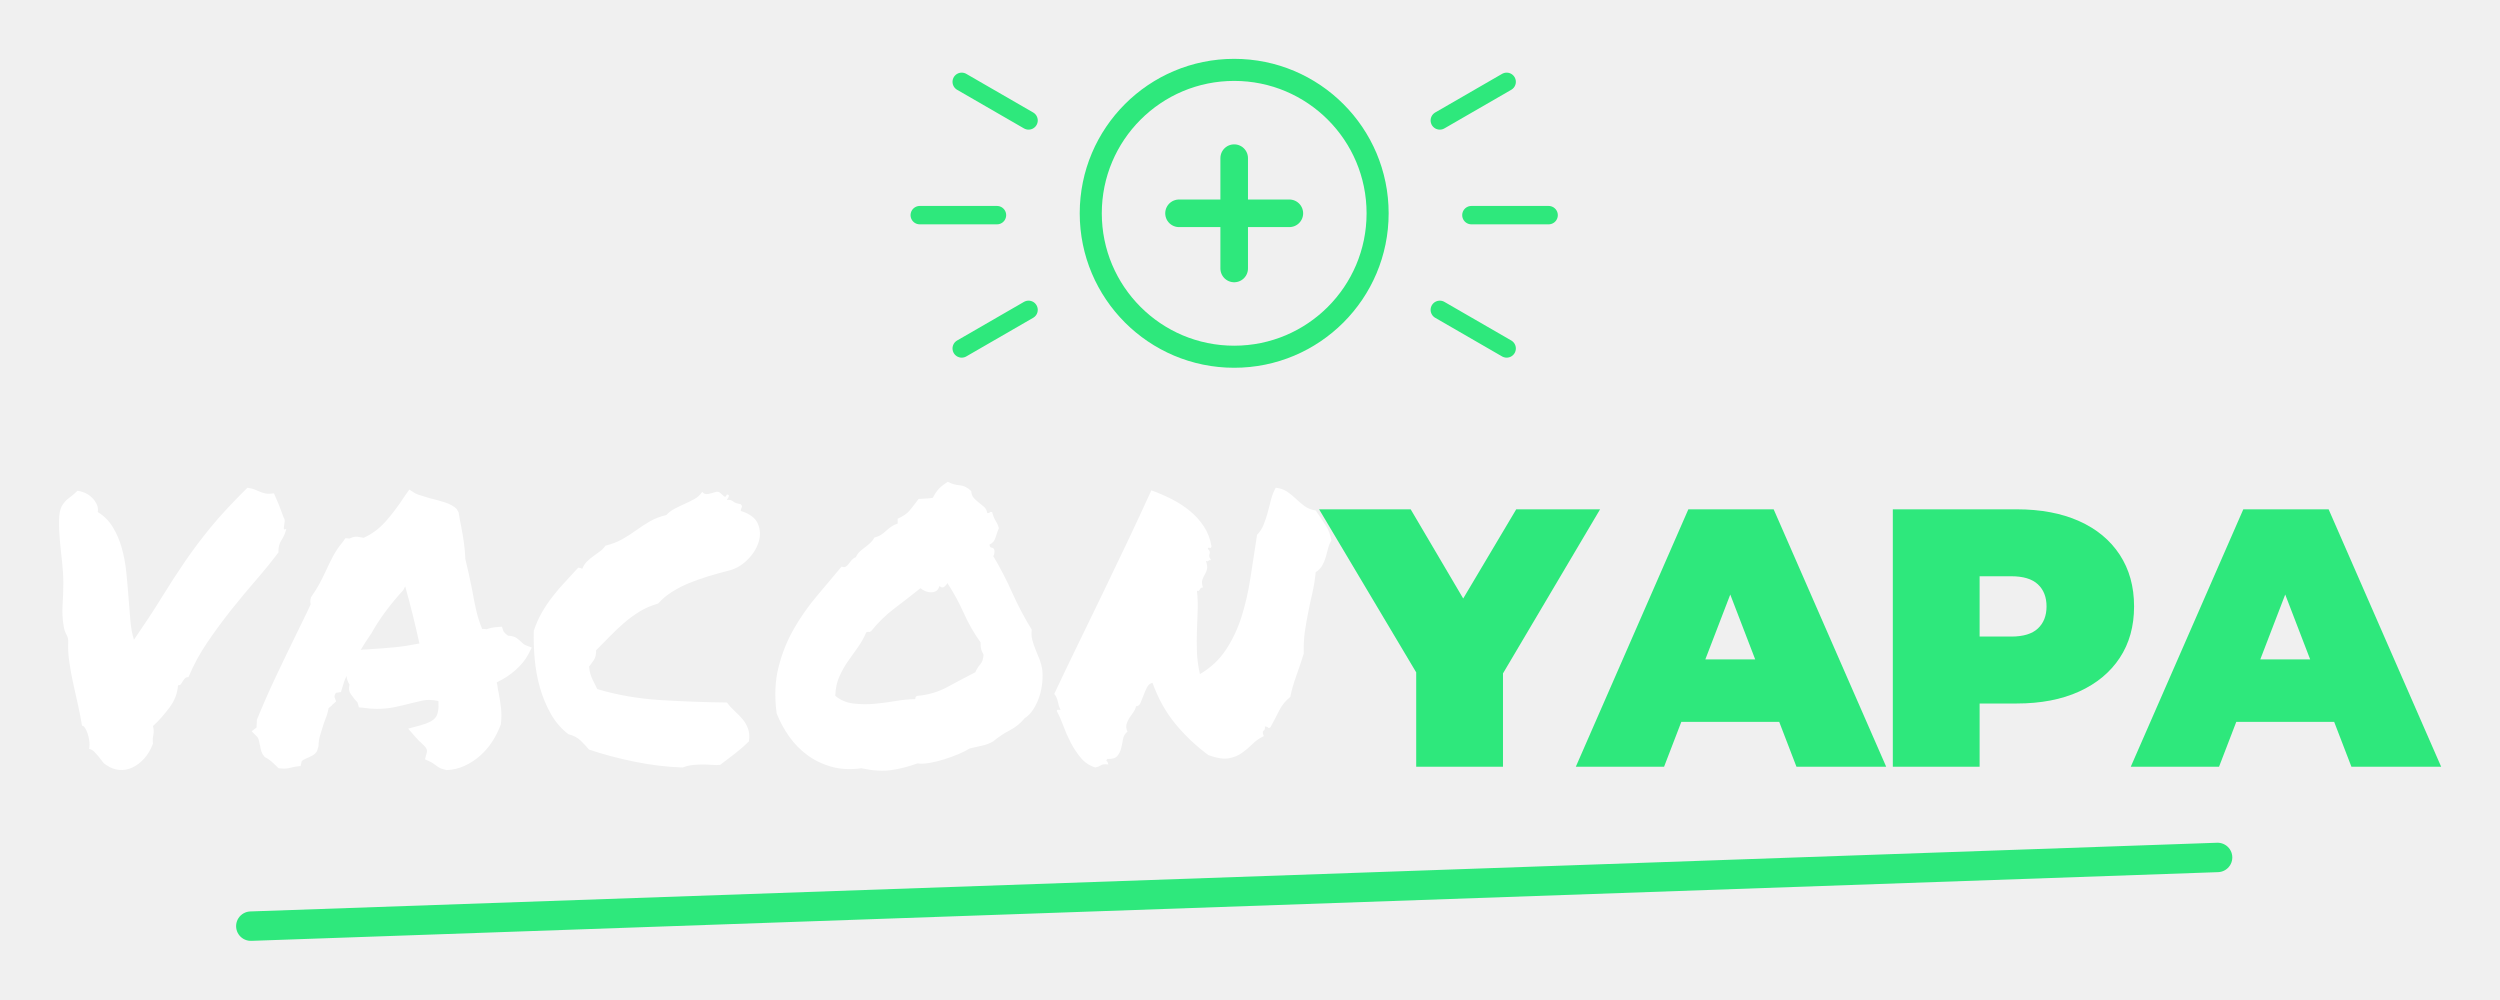
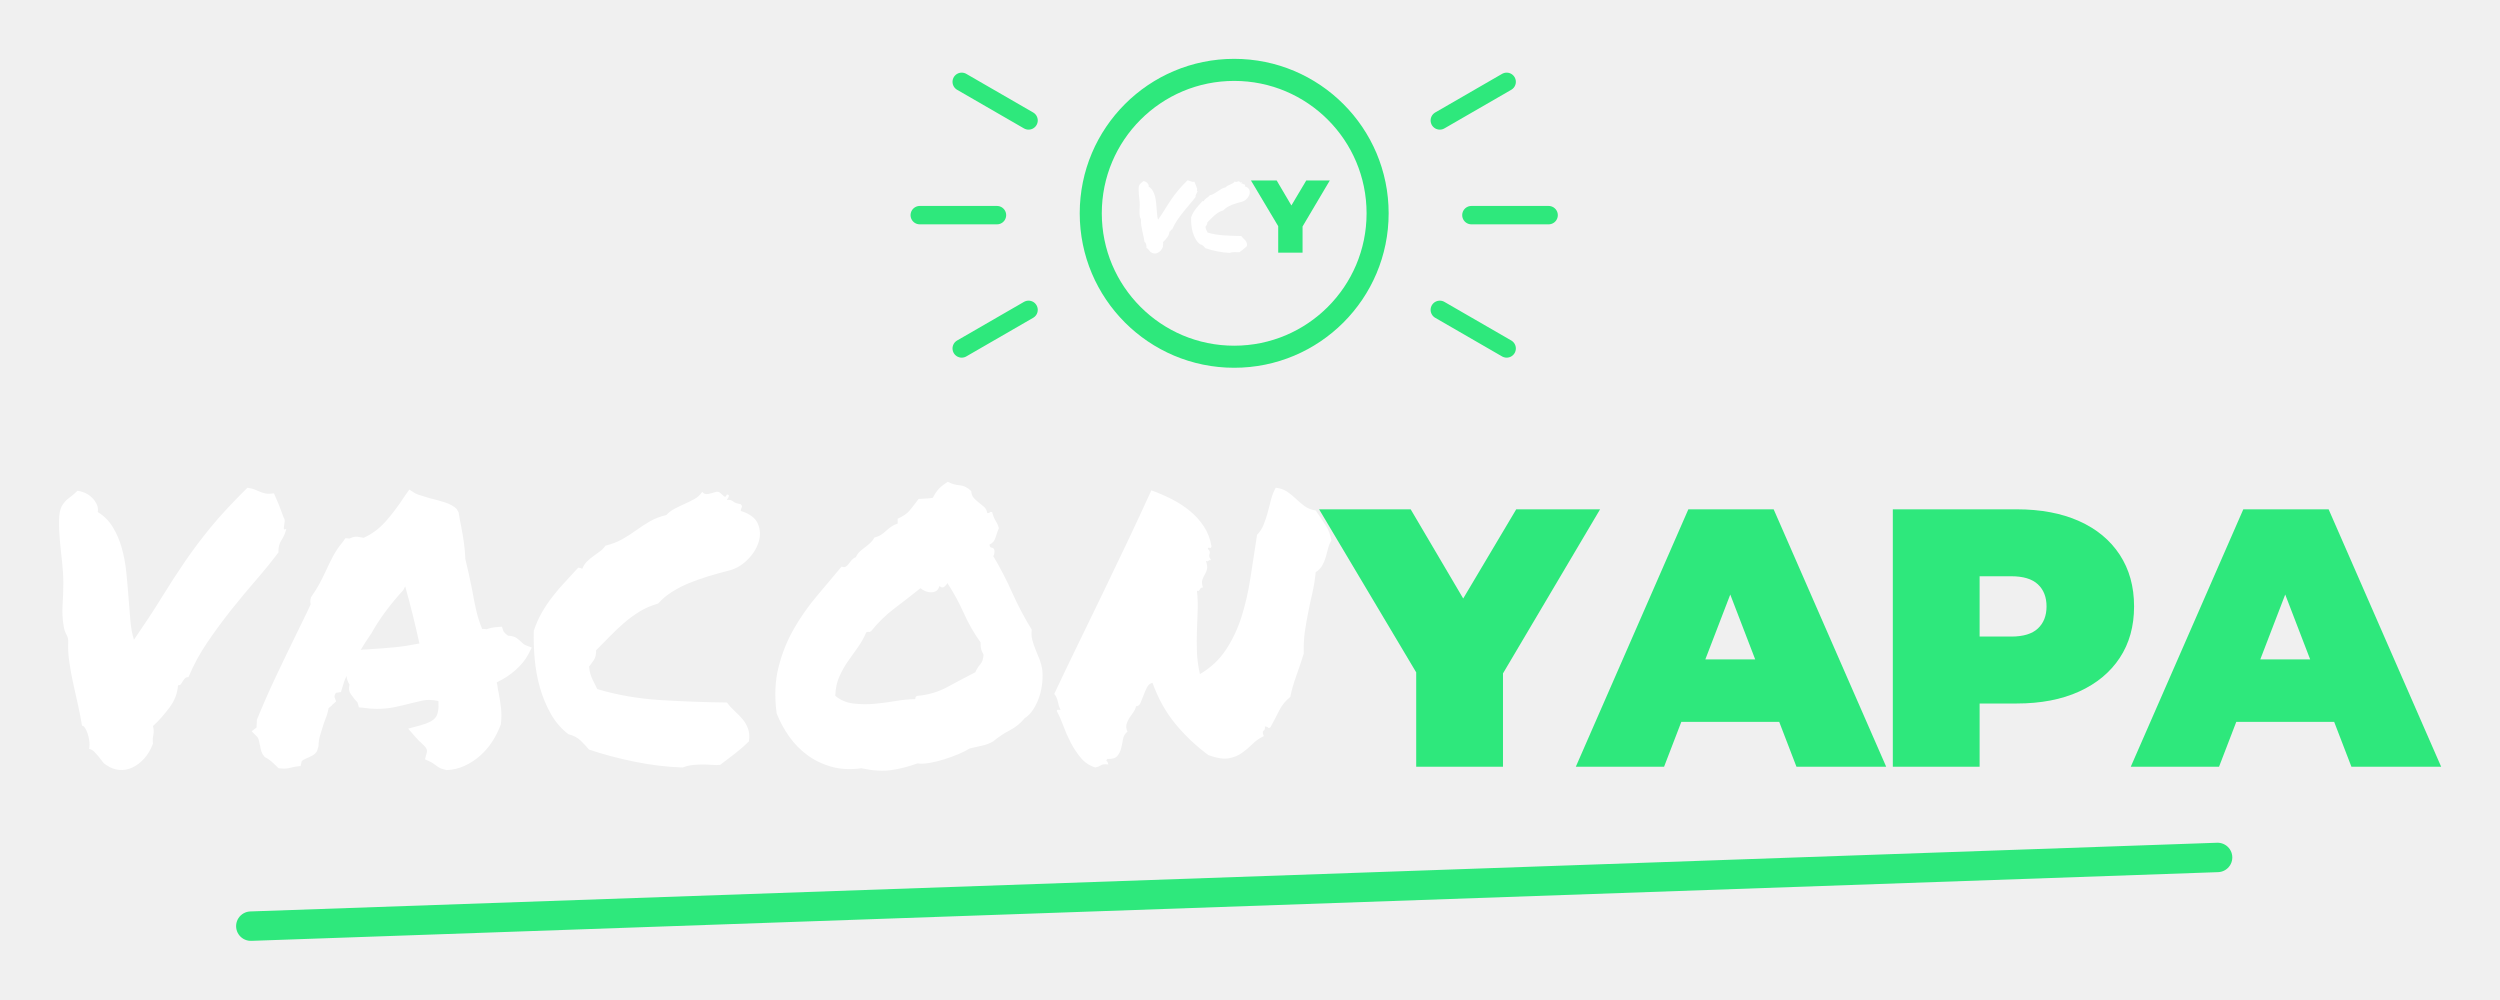
<svg xmlns="http://www.w3.org/2000/svg" viewBox="-9.3 -208.49 679.78 271.83" width="679.78" height="271.83" role="img" aria-label="VACONYAPA">
  <circle cx="326.29" cy="-150.49" r="39" fill="none" stroke="#2EE87C" stroke-width="6" />
-   <line x1="311.29" y1="-150.49" x2="341.29" y2="-150.49" stroke="#2EE87C" stroke-width="7.5" stroke-linecap="round" />
-   <line x1="326.29" y1="-165.49" x2="326.29" y2="-135.49" stroke="#2EE87C" stroke-width="7.5" stroke-linecap="round" />
+   <path fill="#FFFFFF" d="M300.63 -149.69Q300.5 -150.43 300.55 -151.22Q300.61 -152.01 300.61 -152.75Q300.61 -153.46 300.51 -154.26Q300.42 -155.06 300.36 -155.8Q300.29 -156.54 300.3 -157.16Q300.32 -157.78 300.48 -158.12Q300.69 -158.52 301 -158.74Q301.32 -158.96 301.61 -159.25Q301.95 -159.2 302.23 -159.06Q302.5 -158.91 302.7 -158.69Q302.9 -158.46 302.99 -158.23Q303.08 -157.99 303.03 -157.75Q303.69 -157.36 304.1 -156.69Q304.51 -156.01 304.73 -155.21Q304.95 -154.41 305.05 -153.51Q305.14 -152.61 305.2 -151.74Q305.27 -150.88 305.34 -150.1Q305.4 -149.32 305.59 -148.74Q306.75 -150.43 307.55 -151.73Q308.35 -153.04 309.17 -154.23Q309.99 -155.43 311 -156.67Q312.02 -157.91 313.6 -159.46Q313.94 -159.41 314.12 -159.33Q314.31 -159.25 314.49 -159.18Q314.68 -159.1 314.89 -159.06Q315.1 -159.02 315.47 -159.07Q315.6 -158.75 315.66 -158.61Q315.73 -158.46 315.78 -158.33Q315.84 -158.2 315.92 -157.99Q315.99 -157.78 316.15 -157.36Q316.23 -157.25 316.22 -157.08Q316.21 -156.91 316.18 -156.78Q316.15 -156.65 316.17 -156.57Q316.18 -156.49 316.34 -156.57Q316.23 -156.12 315.99 -155.76Q315.76 -155.41 315.78 -154.91Q315.07 -153.96 314.2 -152.96Q313.33 -151.96 312.46 -150.86Q311.59 -149.77 310.79 -148.6Q309.99 -147.42 309.43 -146.11Q309.28 -146.11 309.2 -146.03Q309.12 -145.95 309.05 -145.84Q308.99 -145.74 308.92 -145.63Q308.85 -145.53 308.7 -145.53Q308.64 -144.68 308.08 -143.93Q307.51 -143.18 306.93 -142.65Q306.98 -142.44 306.98 -142.31Q306.98 -142.18 306.96 -142.05Q306.93 -141.92 306.92 -141.77Q306.9 -141.63 306.93 -141.42Q306.69 -140.78 306.31 -140.36Q305.93 -139.94 305.48 -139.73Q305.03 -139.52 304.56 -139.56Q304.09 -139.6 303.66 -139.89Q303.48 -139.99 303.35 -140.18Q303.22 -140.36 303.07 -140.53Q302.93 -140.71 302.78 -140.85Q302.64 -141 302.43 -141.05Q302.48 -141.31 302.44 -141.6Q302.4 -141.89 302.32 -142.13Q302.24 -142.37 302.14 -142.52Q302.03 -142.68 301.92 -142.68Q301.82 -143.34 301.65 -144.12Q301.48 -144.89 301.31 -145.66Q301.13 -146.42 301.03 -147.16Q300.92 -147.9 300.95 -148.53Q300.98 -148.85 300.83 -149.1Q300.69 -149.35 300.63 -149.69ZM317.03 -142.08Q316.26 -142.65 315.78 -143.52Q315.29 -144.39 315.01 -145.37Q314.74 -146.34 314.64 -147.38Q314.55 -148.43 314.58 -149.37Q314.81 -150.09 315.16 -150.68Q315.5 -151.27 315.92 -151.81Q316.34 -152.35 316.8 -152.84Q317.27 -153.33 317.71 -153.83Q317.87 -153.83 318 -153.75Q318.11 -154.04 318.32 -154.25Q318.53 -154.46 318.77 -154.63Q319 -154.8 319.24 -154.97Q319.48 -155.14 319.64 -155.38Q320.3 -155.54 320.81 -155.83Q321.32 -156.12 321.8 -156.46Q322.27 -156.8 322.77 -157.09Q323.27 -157.38 323.93 -157.54Q324.17 -157.8 324.52 -157.99Q324.88 -158.17 325.24 -158.33Q325.59 -158.49 325.92 -158.67Q326.25 -158.86 326.46 -159.18Q326.62 -158.96 326.91 -159.03Q327.2 -159.1 327.44 -159.18Q327.59 -159.2 327.7 -159.12Q327.8 -159.04 327.9 -158.95Q327.99 -158.86 328.05 -158.83Q328.12 -158.81 328.2 -158.99Q328.41 -158.96 328.32 -158.81Q328.23 -158.65 328.2 -158.6Q328.46 -158.65 328.63 -158.5Q328.81 -158.36 329.17 -158.31Q329.31 -158.17 329.25 -158.09Q329.2 -158.02 329.17 -157.83Q330.12 -157.54 330.39 -156.92Q330.65 -156.3 330.44 -155.63Q330.23 -154.96 329.66 -154.39Q329.1 -153.83 328.41 -153.64Q327.59 -153.43 326.9 -153.22Q326.2 -153.01 325.55 -152.75Q324.91 -152.48 324.34 -152.13Q323.77 -151.77 323.35 -151.3Q322.61 -151.09 322.02 -150.72Q321.43 -150.35 320.91 -149.9Q320.4 -149.45 319.93 -148.97Q319.45 -148.48 318.98 -148Q318.98 -147.56 318.82 -147.32Q318.66 -147.08 318.48 -146.84Q318.53 -146.34 318.7 -145.99Q318.87 -145.63 319.06 -145.26Q321.16 -144.63 323.52 -144.49Q325.88 -144.34 328.2 -144.31Q328.44 -144 328.74 -143.72Q329.04 -143.45 329.29 -143.16Q329.54 -142.87 329.69 -142.48Q329.83 -142.1 329.75 -141.57Q329.31 -141.13 328.78 -140.72Q328.25 -140.31 327.73 -139.91Q327.49 -139.89 327.16 -139.91Q326.83 -139.94 326.47 -139.94Q326.12 -139.94 325.76 -139.9Q325.41 -139.86 325.09 -139.73Q323.43 -139.78 321.69 -140.14Q319.95 -140.49 318.48 -141Q318.19 -141.34 317.87 -141.64Q317.56 -141.94 317.03 -142.08Z" />
+   <path fill="#2EE87C" d="M338.26 -139.78L338.26 -148.4L339.78 -144.44L330.85 -159.42L337.84 -159.42L343.87 -149.18L339.8 -149.18L345.89 -159.42L352.29 -159.42L343.42 -144.44L344.88 -148.4L344.88 -139.78Z" />
  <line x1="252.2" y1="-186.24" x2="270.38" y2="-175.74" stroke="#2EE87C" stroke-width="5" stroke-linecap="round" />
  <line x1="240.79" y1="-149.99" x2="261.79" y2="-149.99" stroke="#2EE87C" stroke-width="5" stroke-linecap="round" />
  <line x1="252.2" y1="-113.74" x2="270.38" y2="-124.24" stroke="#2EE87C" stroke-width="5" stroke-linecap="round" />
  <line x1="382.2" y1="-175.74" x2="400.38" y2="-186.24" stroke="#2EE87C" stroke-width="5" stroke-linecap="round" />
  <line x1="390.79" y1="-149.99" x2="411.79" y2="-149.99" stroke="#2EE87C" stroke-width="5" stroke-linecap="round" />
  <line x1="382.2" y1="-124.24" x2="400.38" y2="-113.74" stroke="#2EE87C" stroke-width="5" stroke-linecap="round" />
  <path fill="#FFFFFF" d="M8.02 -38.19Q7.52 -41.03 7.72 -44.08Q7.92 -47.12 7.92 -49.97Q7.92 -52.71 7.57 -55.81Q7.21 -58.91 6.96 -61.75Q6.7 -64.59 6.75 -66.98Q6.8 -69.37 7.41 -70.69Q8.23 -72.21 9.45 -73.07Q10.66 -73.94 11.78 -75.05Q13.1 -74.85 14.17 -74.29Q15.23 -73.73 16 -72.87Q16.76 -72.01 17.11 -71.09Q17.47 -70.18 17.27 -69.27Q19.8 -67.74 21.38 -65.15Q22.95 -62.56 23.82 -59.46Q24.68 -56.37 25.04 -52.91Q25.39 -49.46 25.64 -46.11Q25.9 -42.76 26.15 -39.76Q26.41 -36.77 27.12 -34.53Q31.59 -41.03 34.68 -46.06Q37.78 -51.09 40.93 -55.71Q44.08 -60.33 47.99 -65.1Q51.9 -69.88 57.99 -75.87Q59.31 -75.66 60.02 -75.36Q60.73 -75.05 61.45 -74.75Q62.16 -74.45 62.97 -74.29Q63.78 -74.14 65.2 -74.34Q65.71 -73.12 65.96 -72.57Q66.22 -72.01 66.42 -71.5Q66.62 -70.99 66.93 -70.18Q67.23 -69.37 67.84 -67.74Q68.15 -67.34 68.1 -66.68Q68.05 -66.02 67.95 -65.51Q67.84 -65 67.89 -64.7Q67.95 -64.39 68.55 -64.7Q68.15 -62.97 67.23 -61.6Q66.32 -60.23 66.42 -58.3Q63.68 -54.64 60.33 -50.78Q56.98 -46.92 53.62 -42.71Q50.27 -38.49 47.18 -33.97Q44.08 -29.45 41.95 -24.38Q41.34 -24.38 41.03 -24.07Q40.73 -23.77 40.47 -23.36Q40.22 -22.95 39.96 -22.55Q39.71 -22.14 39.1 -22.14Q38.9 -18.89 36.71 -16Q34.53 -13.1 32.3 -11.07Q32.5 -10.26 32.5 -9.75Q32.5 -9.24 32.4 -8.73Q32.3 -8.23 32.25 -7.67Q32.2 -7.11 32.3 -6.3Q31.38 -3.86 29.91 -2.23Q28.44 -0.61 26.71 0.2Q24.98 1.02 23.16 0.86Q21.33 0.71 19.7 -0.41Q18.99 -0.81 18.48 -1.52Q17.98 -2.23 17.42 -2.89Q16.86 -3.55 16.3 -4.11Q15.74 -4.67 14.93 -4.88Q15.13 -5.89 14.98 -7.01Q14.83 -8.12 14.52 -9.04Q14.22 -9.95 13.81 -10.56Q13.41 -11.17 13 -11.17Q12.59 -13.71 11.93 -16.71Q11.27 -19.7 10.61 -22.65Q9.95 -25.59 9.55 -28.44Q9.14 -31.28 9.24 -33.72Q9.34 -34.94 8.79 -35.9Q8.23 -36.87 8.02 -38.19ZM59.13 -9.65L60.45 -10.66L60.56 -12.8Q63.09 -18.99 65.79 -24.68Q68.48 -30.37 71.42 -36.36Q72.34 -38.29 73.3 -40.22Q74.27 -42.15 75.18 -44.18Q75.08 -44.59 75.08 -45.04Q75.08 -45.5 75.28 -46.11Q76.7 -48.14 77.57 -49.77Q78.43 -51.39 79.24 -53.12Q80.16 -55.15 81.22 -57.18Q82.29 -59.21 83.91 -61.14L84.63 -62.16L85.74 -62.05Q86.15 -62.26 86.61 -62.41Q87.06 -62.56 87.77 -62.56L89.6 -62.26Q92.95 -63.78 95.54 -66.68Q98.13 -69.57 100.77 -73.63L101.99 -75.36L103.62 -74.34Q104.13 -74.04 105.24 -73.73Q106.36 -73.43 107.58 -73.02Q109.71 -72.52 111.74 -71.86Q113.77 -71.2 114.89 -70.08L115.4 -69.16Q115.6 -68.05 115.75 -67.13Q115.91 -66.22 116.11 -65.3Q116.52 -63.17 116.82 -61.09Q117.13 -59.01 117.23 -56.47Q117.74 -54.44 118.19 -52.36Q118.65 -50.27 119.06 -48.24Q119.56 -45.3 120.17 -42.61Q120.78 -39.91 121.8 -37.48Q122.81 -37.48 123.02 -37.38Q124.24 -37.88 125.86 -37.98L127.18 -38.09L127.59 -36.87Q127.79 -36.56 128.09 -36.26Q128.4 -35.95 128.81 -35.65Q130.43 -35.55 131.19 -34.99Q131.95 -34.43 132.46 -33.92Q132.66 -33.72 132.97 -33.46Q133.27 -33.21 133.48 -33.11L135.31 -32.4L134.29 -30.47Q133.17 -28.34 130.89 -26.3Q128.6 -24.27 125.76 -22.95Q125.96 -22.24 126.01 -21.63Q126.06 -21.02 126.27 -20.21Q126.67 -18.18 126.93 -16Q127.18 -13.81 126.88 -11.48Q125.86 -8.84 124.49 -6.75Q123.12 -4.67 121.24 -3Q119.36 -1.32 117.02 -0.25Q114.69 0.81 112.15 0.91Q110.73 0.61 110.07 0.2Q109.41 -0.2 108.9 -0.61Q108.09 -1.22 107.58 -1.42L106.26 -2.03L106.66 -3.55Q106.97 -4.37 106.61 -4.98Q106.26 -5.59 105.14 -6.6Q104.74 -6.91 104.43 -7.26Q104.13 -7.62 103.72 -8.02L101.69 -10.36L105.04 -11.27Q108.09 -12.09 109.1 -13.36Q110.12 -14.62 109.91 -17.88Q107.38 -18.38 105.75 -18.03Q104.13 -17.67 102.5 -17.27Q100.16 -16.66 97.93 -16.2Q95.7 -15.74 93.06 -15.74Q91.33 -15.74 89.4 -16.05L88.28 -16.15L87.98 -17.27Q87.98 -17.47 87.72 -17.72Q87.47 -17.98 87.27 -18.18Q86.76 -18.79 86.05 -19.8Q85.34 -20.82 85.74 -22.34Q85.03 -23.46 84.93 -24.68Q84.52 -23.87 84.27 -23.11Q84.02 -22.34 83.81 -21.63L83.41 -20.31L82.09 -20.11Q81.88 -19.91 81.73 -19.5Q81.58 -19.09 81.68 -18.89L82.09 -17.77L81.07 -16.86Q80.87 -16.55 80.56 -16.35Q80.26 -16.15 80.06 -15.95Q79.85 -14.83 79.5 -13.81Q79.14 -12.8 78.74 -11.78Q78.23 -10.16 77.77 -8.63Q77.31 -7.11 77.31 -5.59L76.91 -4.27Q76.4 -3.45 75.64 -3.05Q74.88 -2.64 74.16 -2.34Q73.15 -1.93 72.74 -1.52L72.44 -0.2L70.91 0Q69.59 0.3 69.04 0.41Q68.48 0.51 67.77 0.51L66.45 0.41Q65.23 -0.81 64.47 -1.47Q63.7 -2.13 62.69 -2.64L62.08 -3.45Q61.67 -4.27 61.57 -4.93Q61.47 -5.59 61.27 -6.3Q61.06 -7.62 60.66 -8.12ZM91.53 -36.05Q90.11 -34.02 88.79 -31.79Q89.5 -31.89 90.16 -31.89Q90.82 -31.89 91.53 -31.99Q95.09 -32.2 98.13 -32.5Q101.18 -32.8 104.74 -33.52Q103.92 -37.27 102.96 -41.18Q101.99 -45.09 100.88 -49.05L100.37 -48.04Q97.83 -45.3 95.49 -42.15Q93.16 -39 91.63 -36.16ZM145.28 -8.84Q142.34 -11.07 140.46 -14.42Q138.58 -17.77 137.51 -21.53Q136.45 -25.29 136.09 -29.3Q135.74 -33.31 135.84 -36.97Q136.75 -39.71 138.07 -42Q139.39 -44.28 141.02 -46.36Q142.64 -48.45 144.42 -50.32Q146.2 -52.2 147.92 -54.13Q148.53 -54.13 149.04 -53.83Q149.45 -54.95 150.26 -55.76Q151.07 -56.57 151.99 -57.23Q152.9 -57.89 153.81 -58.55Q154.73 -59.21 155.34 -60.12Q157.88 -60.73 159.86 -61.85Q161.84 -62.97 163.67 -64.29Q165.49 -65.61 167.42 -66.73Q169.35 -67.84 171.89 -68.45Q172.81 -69.47 174.18 -70.18Q175.55 -70.89 176.92 -71.5Q178.29 -72.11 179.56 -72.82Q180.83 -73.53 181.64 -74.75Q182.25 -73.94 183.37 -74.19Q184.49 -74.45 185.4 -74.75Q186.01 -74.85 186.42 -74.55Q186.82 -74.24 187.18 -73.89Q187.53 -73.53 187.79 -73.43Q188.04 -73.33 188.35 -74.04Q189.16 -73.94 188.8 -73.33Q188.45 -72.72 188.35 -72.52Q189.36 -72.72 190.02 -72.16Q190.68 -71.6 192.1 -71.4Q192.61 -70.89 192.41 -70.59Q192.21 -70.28 192.1 -69.57Q195.76 -68.45 196.78 -66.07Q197.79 -63.68 196.98 -61.09Q196.17 -58.5 193.98 -56.32Q191.8 -54.13 189.16 -53.42Q186.01 -52.61 183.32 -51.8Q180.63 -50.98 178.14 -49.97Q175.65 -48.95 173.47 -47.58Q171.28 -46.21 169.66 -44.38Q166.81 -43.57 164.53 -42.15Q162.24 -40.73 160.26 -39Q158.28 -37.27 156.46 -35.39Q154.63 -33.52 152.8 -31.69Q152.8 -29.96 152.19 -29.05Q151.58 -28.13 150.87 -27.22Q151.07 -25.29 151.73 -23.92Q152.39 -22.55 153.1 -21.12Q161.23 -18.69 170.32 -18.13Q179.41 -17.57 188.35 -17.47Q189.26 -16.25 190.43 -15.18Q191.6 -14.12 192.56 -13Q193.53 -11.88 194.08 -10.41Q194.64 -8.94 194.34 -6.91Q192.61 -5.18 190.58 -3.61Q188.55 -2.03 186.52 -0.51Q185.6 -0.41 184.33 -0.51Q183.06 -0.61 181.69 -0.61Q180.32 -0.61 178.95 -0.46Q177.58 -0.3 176.36 0.2Q169.96 0 163.26 -1.37Q156.56 -2.74 150.87 -4.67Q149.75 -5.99 148.53 -7.16Q147.31 -8.33 145.28 -8.84ZM224.93 0.41Q220.46 1.02 216.81 0Q213.15 -1.02 210.26 -3.15Q207.36 -5.28 205.28 -8.23Q203.2 -11.17 201.88 -14.52Q200.96 -21.43 202.39 -27.07Q203.81 -32.7 206.55 -37.48Q209.29 -42.25 212.8 -46.41Q216.3 -50.58 219.55 -54.44Q220.26 -54.13 220.72 -54.44Q221.17 -54.74 221.53 -55.25Q221.89 -55.76 222.34 -56.27Q222.8 -56.77 223.41 -56.98Q223.82 -57.89 224.48 -58.5Q225.14 -59.11 225.9 -59.67Q226.66 -60.23 227.32 -60.84Q227.98 -61.45 228.49 -62.36Q229.5 -62.56 230.26 -63.07Q231.03 -63.58 231.69 -64.19Q232.35 -64.8 233.06 -65.3Q233.77 -65.81 234.78 -66.12L234.78 -67.44Q237.02 -68.45 238.03 -69.67Q239.05 -70.89 240.47 -72.82Q241.59 -72.92 242.25 -72.92Q242.91 -72.92 244.33 -73.12Q245.25 -74.85 246.06 -75.66Q246.87 -76.48 248.39 -77.49Q249.92 -76.68 251.64 -76.53Q253.37 -76.38 254.79 -74.95Q254.89 -73.73 255.5 -73.07Q256.11 -72.41 256.82 -71.86Q257.53 -71.3 258.25 -70.69Q258.96 -70.08 259.16 -68.96Q259.67 -68.96 259.82 -69.16Q259.97 -69.37 260.48 -69.27Q260.68 -68.45 260.89 -67.95Q261.09 -67.44 261.34 -67.03Q261.6 -66.62 261.85 -66.12Q262.1 -65.61 262.31 -64.9Q261.8 -63.68 261.39 -62.31Q260.99 -60.94 259.77 -60.43Q259.77 -59.62 260.38 -59.57Q260.99 -59.52 261.09 -58.8Q261.19 -57.89 260.78 -57.28Q263.63 -52.51 265.96 -47.28Q268.3 -42.05 271.25 -37.27Q271.04 -35.85 271.4 -34.48Q271.75 -33.11 272.31 -31.79Q272.87 -30.47 273.38 -29.15Q273.89 -27.83 274.09 -26.51Q274.29 -24.78 274.09 -22.8Q273.89 -20.82 273.28 -18.99Q272.67 -17.16 271.65 -15.59Q270.64 -14.02 269.32 -13.2Q267.69 -11.17 265.25 -9.9Q262.82 -8.63 260.78 -6.91Q259.36 -6.09 257.74 -5.74Q256.11 -5.38 254.39 -4.98Q253.07 -4.16 251.24 -3.4Q249.41 -2.64 247.48 -2.03Q245.55 -1.42 243.62 -1.07Q241.69 -0.71 240.17 -0.91Q236.51 0.41 233.06 0.91Q229.6 1.42 224.93 0.41ZM226.25 -36.56Q225.24 -34.23 223.87 -32.35Q222.5 -30.47 221.17 -28.54Q219.85 -26.61 218.89 -24.43Q217.92 -22.24 217.82 -19.3Q219.85 -17.57 222.65 -17.21Q225.44 -16.86 228.39 -17.11Q231.33 -17.37 234.28 -17.88Q237.22 -18.38 239.56 -18.38Q239.56 -19.3 240.37 -19.3Q244.64 -19.7 248.29 -21.68Q251.95 -23.66 255.91 -25.7Q256.42 -26.91 257.23 -27.83Q258.04 -28.74 258.14 -30.47Q257.64 -31.38 257.48 -31.99Q257.33 -32.6 257.33 -33.82Q254.69 -37.48 252.76 -41.79Q250.83 -46.11 248.29 -49.97Q248.09 -49.46 247.48 -48.95Q246.87 -48.45 246.16 -49.16Q245.85 -48.14 245.25 -47.79Q244.64 -47.43 243.87 -47.43Q243.11 -47.43 242.35 -47.73Q241.59 -48.04 240.98 -48.55Q237.42 -45.7 233.92 -43.06Q230.42 -40.42 227.57 -36.87Q227.07 -36.56 226.96 -36.66Q226.86 -36.77 226.25 -36.56ZM297.27 -9.55Q296.25 -8.73 296.05 -7.46Q295.85 -6.2 295.54 -4.98Q295.24 -3.76 294.48 -2.89Q293.71 -2.03 291.79 -2.13Q291.38 -1.62 291.63 -1.52Q291.89 -1.42 292.09 -0.61Q290.67 -0.81 290.06 -0.41Q289.45 0 288.54 0.2Q286.2 -0.51 284.62 -2.39Q283.05 -4.27 281.88 -6.5Q280.71 -8.73 279.85 -11.07Q278.99 -13.41 278.07 -15.13Q278.07 -15.54 278.43 -15.49Q278.79 -15.44 279.09 -15.44Q278.58 -16.45 278.33 -17.72Q278.07 -18.99 277.36 -19.8Q280.31 -26.1 283.66 -32.96Q287.01 -39.81 290.41 -46.87Q293.82 -53.93 297.22 -61.09Q300.62 -68.25 303.77 -75.16Q306.61 -74.14 309.3 -72.77Q312 -71.4 314.23 -69.57Q316.46 -67.74 318.04 -65.36Q319.61 -62.97 320.12 -59.92Q319.92 -59.31 319.61 -59.52Q319.31 -59.72 319.11 -59.31Q319.61 -58.7 319.66 -58.45Q319.71 -58.2 319.61 -57.94Q319.51 -57.69 319.51 -57.28Q319.51 -56.88 320.02 -56.16Q319.51 -56.27 319.31 -56.01Q319.11 -55.76 318.6 -55.96Q319.11 -54.54 318.9 -53.73Q318.7 -52.91 318.29 -52.25Q317.89 -51.59 317.63 -50.83Q317.38 -50.07 317.79 -48.75Q317.38 -48.75 317.23 -48.6Q317.07 -48.45 316.97 -48.24Q316.87 -48.04 316.72 -47.89Q316.57 -47.73 316.16 -47.84Q316.46 -45.2 316.36 -42.5Q316.26 -39.81 316.16 -37.02Q316.06 -34.23 316.16 -31.28Q316.26 -28.34 316.97 -25.19Q321.34 -27.73 324.03 -31.79Q326.72 -35.85 328.3 -40.83Q329.87 -45.8 330.73 -51.49Q331.6 -57.18 332.51 -63.07Q333.63 -64.19 334.29 -65.81Q334.95 -67.44 335.41 -69.16Q335.86 -70.89 336.32 -72.67Q336.78 -74.45 337.59 -75.87Q339.42 -75.66 340.69 -74.8Q341.96 -73.94 343.07 -72.87Q344.19 -71.8 345.41 -70.89Q346.63 -69.98 348.46 -69.67Q349.88 -67.64 351.1 -65.76Q352.32 -63.88 352.72 -61.55Q352.11 -60.53 351.81 -59.31Q351.5 -58.09 351.15 -56.88Q350.79 -55.66 350.18 -54.64Q349.57 -53.62 348.46 -52.91Q348.15 -49.87 347.54 -47.23Q346.93 -44.59 346.43 -42.05Q345.92 -39.51 345.51 -36.77Q345.11 -34.02 345.21 -30.77Q344.29 -27.83 343.18 -24.73Q342.06 -21.63 341.55 -18.99Q339.62 -17.47 338.5 -15.23Q337.39 -13 336.17 -10.77Q335.66 -10.36 335.56 -10.61Q335.46 -10.87 334.64 -10.97Q334.75 -10.05 334.29 -9.8Q333.83 -9.55 334.34 -8.33Q332.61 -7.52 331.29 -6.2Q329.97 -4.88 328.4 -3.76Q326.82 -2.64 324.74 -2.29Q322.66 -1.93 319.31 -3.15Q314.33 -6.8 310.37 -11.58Q306.41 -16.35 304.07 -22.85Q303.06 -22.55 302.55 -21.53Q302.04 -20.52 301.64 -19.4Q301.23 -18.28 300.82 -17.37Q300.42 -16.45 299.61 -16.45Q299.4 -15.54 298.84 -14.78Q298.29 -14.02 297.78 -13.25Q297.27 -12.49 297.02 -11.58Q296.76 -10.66 297.27 -9.55Z" />
  <path fill="#2EE87C" d="M375.78 0L375.78 -30.7L381.18 -16.6L349.38 -70L374.28 -70L395.78 -33.5L381.28 -33.5L402.98 -70L425.78 -70L394.18 -16.6L399.38 -30.7L399.38 0ZM419.18 0L449.78 -70L472.98 -70L503.58 0L479.18 0L456.58 -58.8L465.78 -58.8L443.18 0ZM437.38 -12.2L443.38 -29.2L475.58 -29.2L481.58 -12.2ZM505.38 0L505.38 -70L539.08 -70Q548.88 -70 556.03 -66.8Q563.18 -63.6 567.08 -57.65Q570.98 -51.7 570.98 -43.6Q570.98 -35.5 567.08 -29.6Q563.18 -23.7 556.03 -20.45Q548.88 -17.2 539.08 -17.2L518.48 -17.2L528.98 -27.3L528.98 0ZM528.98 -24.7L518.48 -35.4L537.58 -35.4Q542.48 -35.4 544.83 -37.6Q547.18 -39.8 547.18 -43.6Q547.18 -47.4 544.83 -49.6Q542.48 -51.8 537.58 -51.8L518.48 -51.8L528.98 -62.5ZM570.08 0L600.68 -70L623.88 -70L654.48 0L630.08 0L607.48 -58.8L616.68 -58.8L594.08 0ZM588.28 -12.2L594.28 -29.2L626.48 -29.2L632.48 -12.2Z" />
  <line x1="58.9" y1="43.34" x2="593.69" y2="24.66" stroke="#2EE87C" stroke-width="8" stroke-linecap="round" />
</svg>
